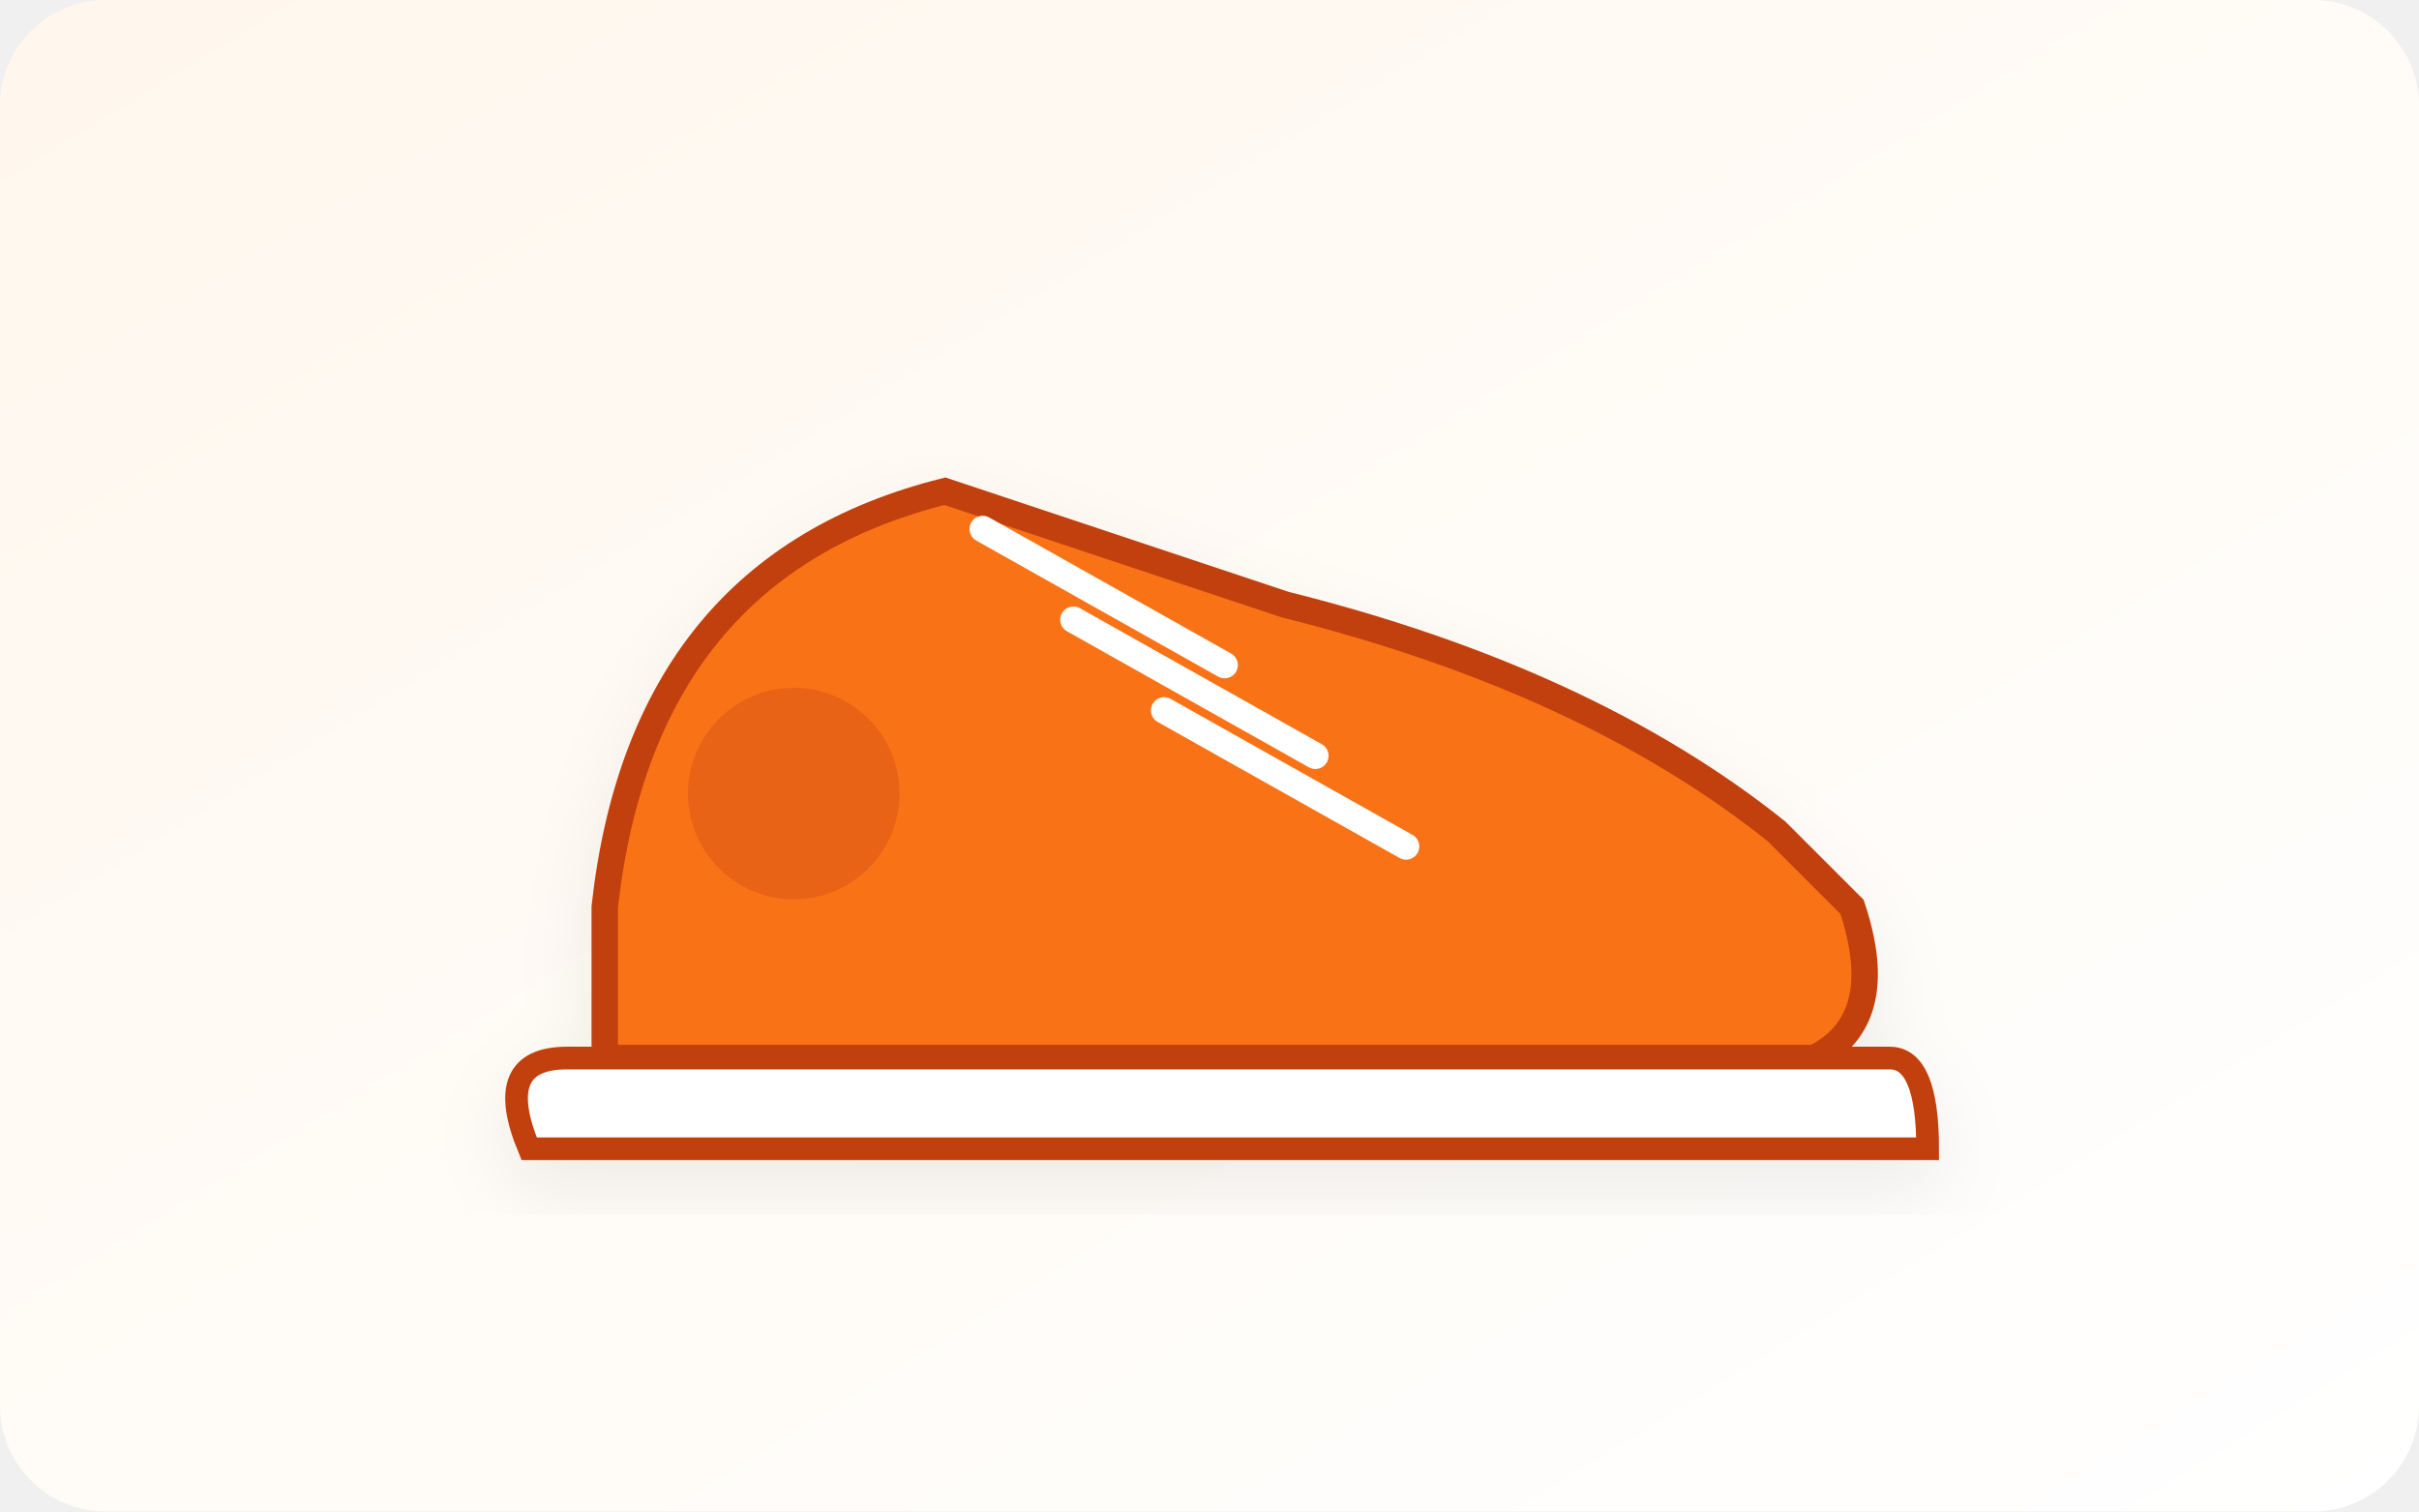
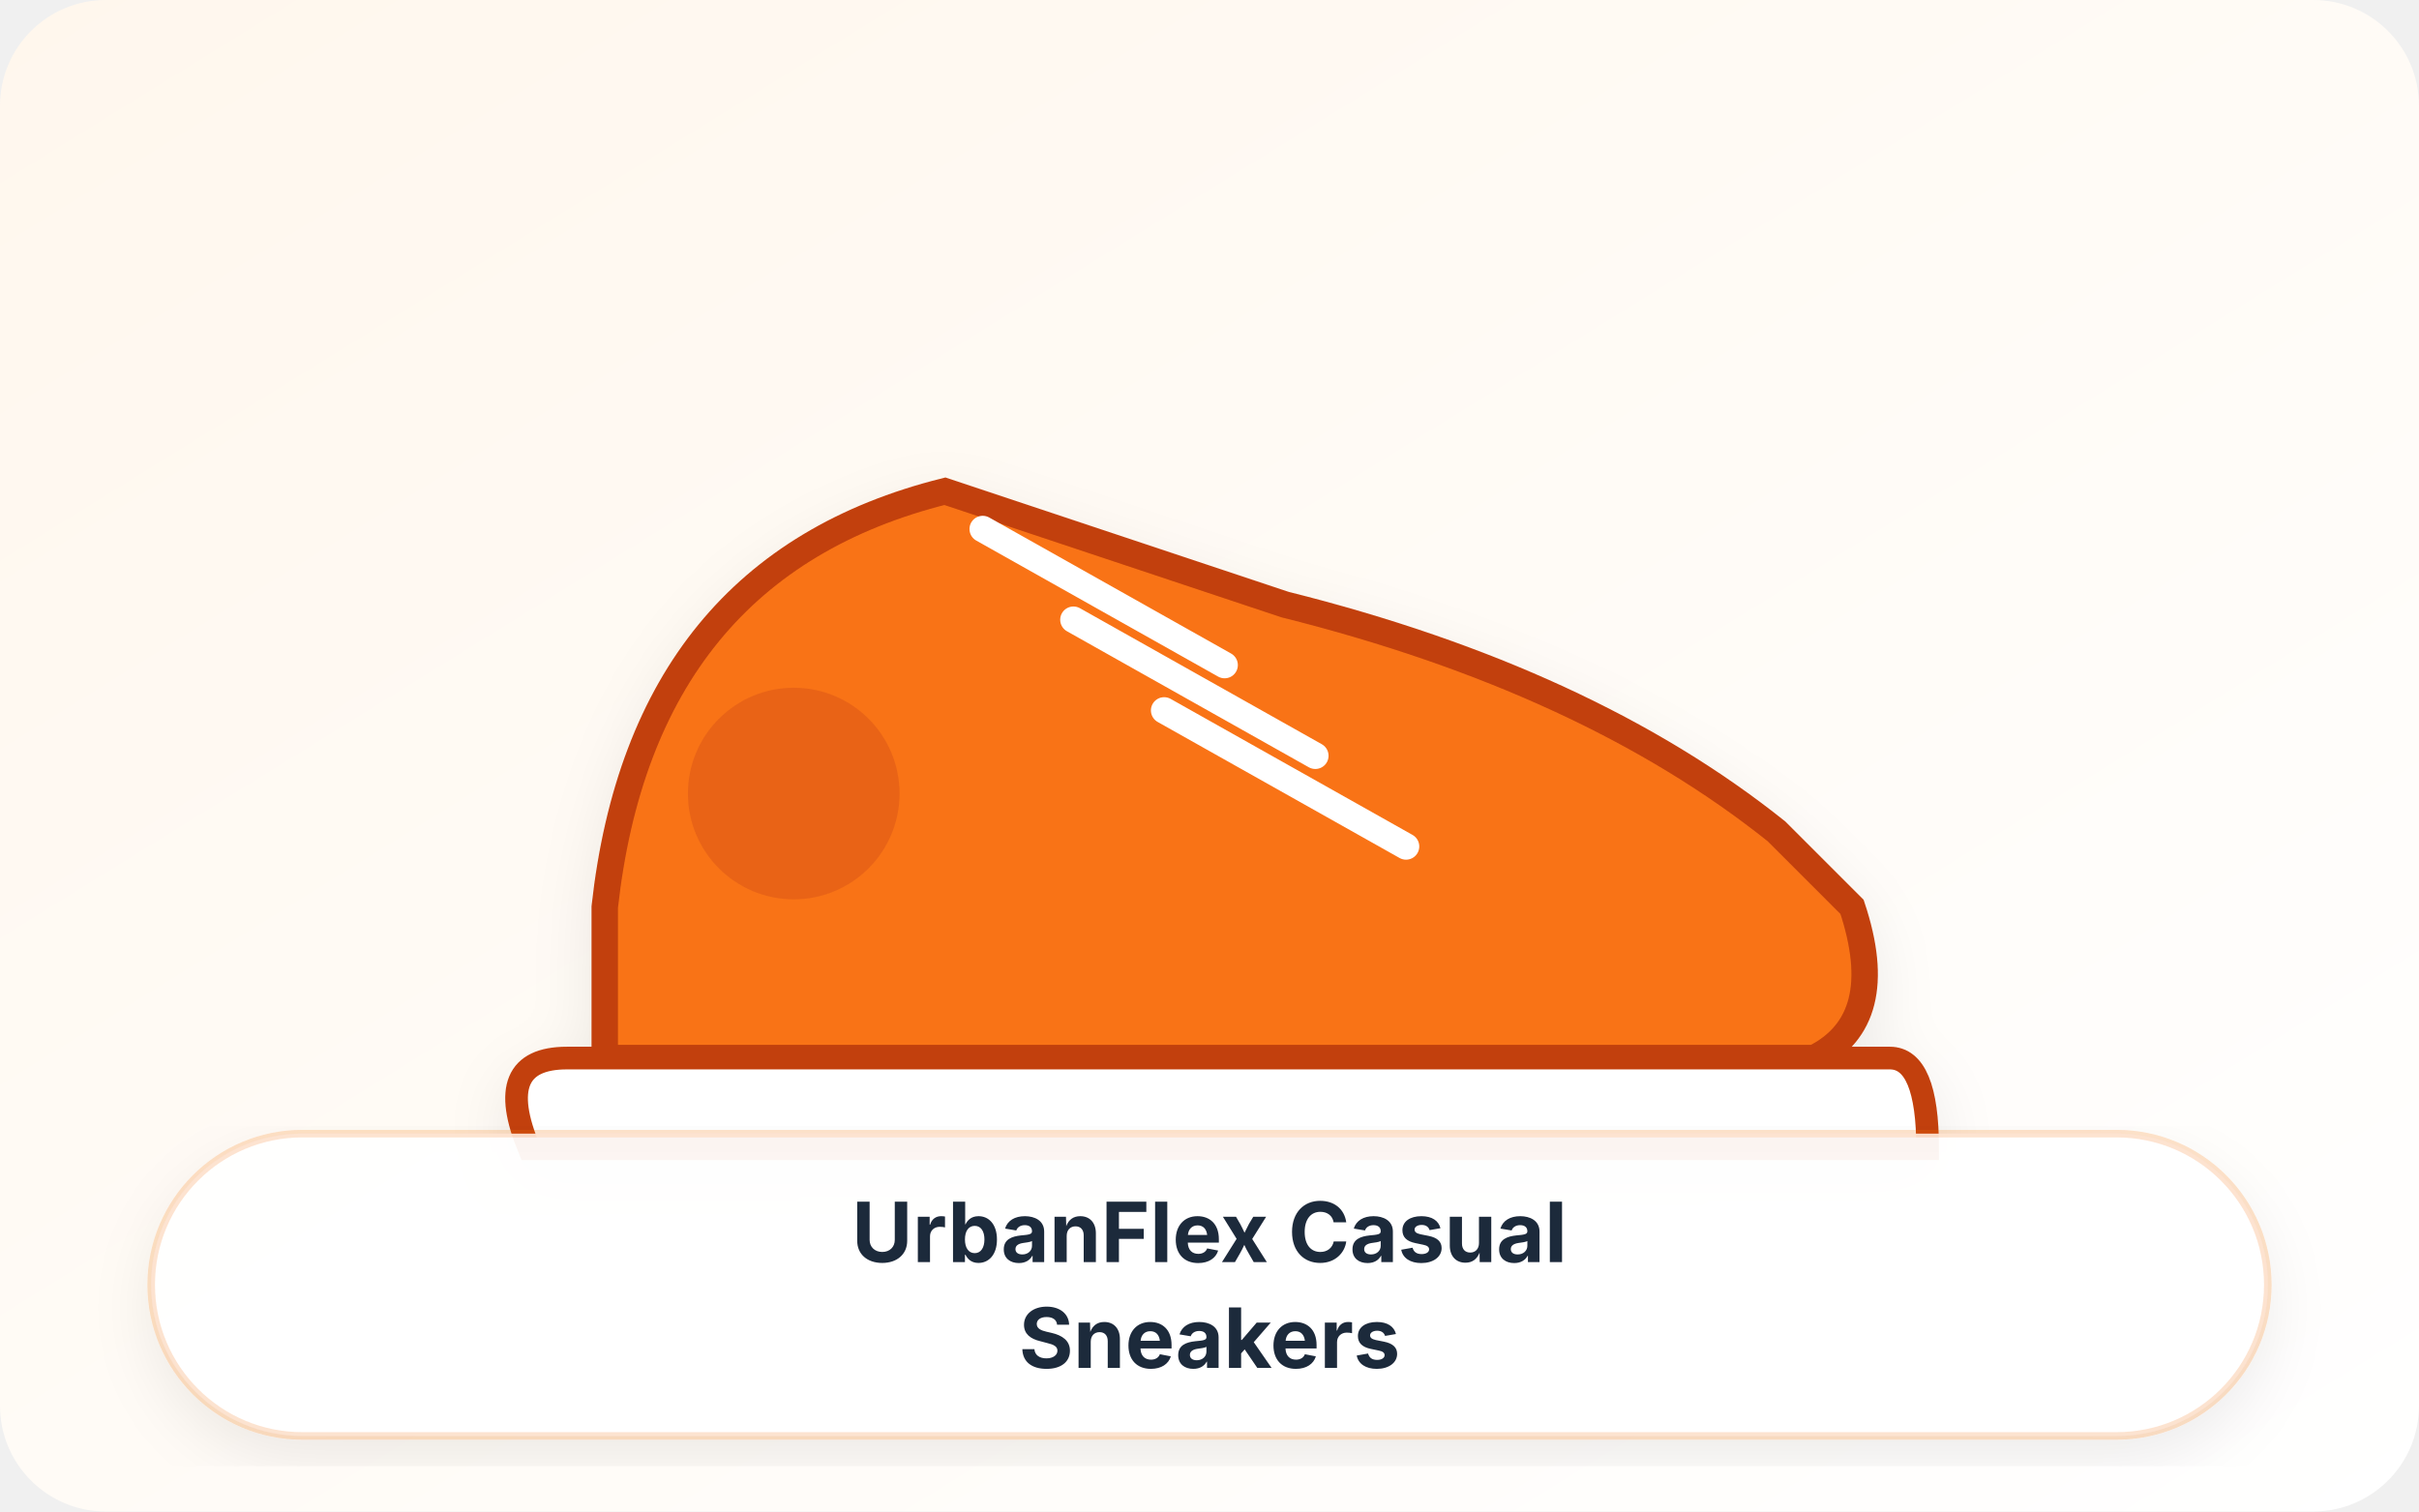
<svg xmlns="http://www.w3.org/2000/svg" viewBox="0 0 320 200" width="100%" height="100%" preserveAspectRatio="xMidYMid meet">
  <defs>
    <linearGradient id="bg-grad-footwear" x1="0%" y1="0%" x2="100%" y2="100%">
      <stop offset="0%" stop-color="#FFF7ED" />
      <stop offset="100%" stop-color="#FFFFFF" />
    </linearGradient>
    <filter id="shadow" x="-10%" y="-10%" width="120%" height="120%">
-       <feDropShadow dx="0" dy="4" stdDeviation="5" flood-opacity="0.07" />
+       <feDropShadow dx="0" dy="3" stdDeviation="4" flood-opacity="0.08" />
    </filter>
  </defs>
  <rect width="320" height="200" rx="14" fill="url(#bg-grad-footwear)" />
  <g filter="url(#shadow)">
    <path d="M80 120 Q85 75 125 65 L170 80 Q210 90 235 110 L245 120 Q250 135 240 140 L80 140 Z" fill="#F97316" stroke="#C2410C" stroke-width="3.5" />
    <path d="M75 140 L250 140 Q255 140 255 152 L70 152 Q65 140 75 140 Z" fill="#FFFFFF" stroke="#C2410C" stroke-width="3" />
    <path d="M130 70 L162 88 M142 82 L174 100 M154 94 L186 112" stroke="#FFFFFF" stroke-width="3.5" stroke-linecap="round" />
    <circle cx="105" cy="105" r="14" fill="#C2410C" opacity="0.3" />
  </g>
+   <g filter="url(#shadow)">
+     <rect x="20" y="150" width="280" height="40" rx="20.0" fill="#FFFFFF" fill-opacity="0.94" stroke="#F97316" stroke-opacity="0.2" stroke-width="1" />
+     <text x="160" y="167" font-family="system-ui, -apple-system, sans-serif" font-size="11" font-weight="700" fill="#1E293B" text-anchor="middle">UrbanFlex Casual</text>
+     <text x="160" y="181" font-family="system-ui, -apple-system, sans-serif" font-size="11" font-weight="700" fill="#1E293B" text-anchor="middle">Sneakers</text>
+   </g>
</svg>
